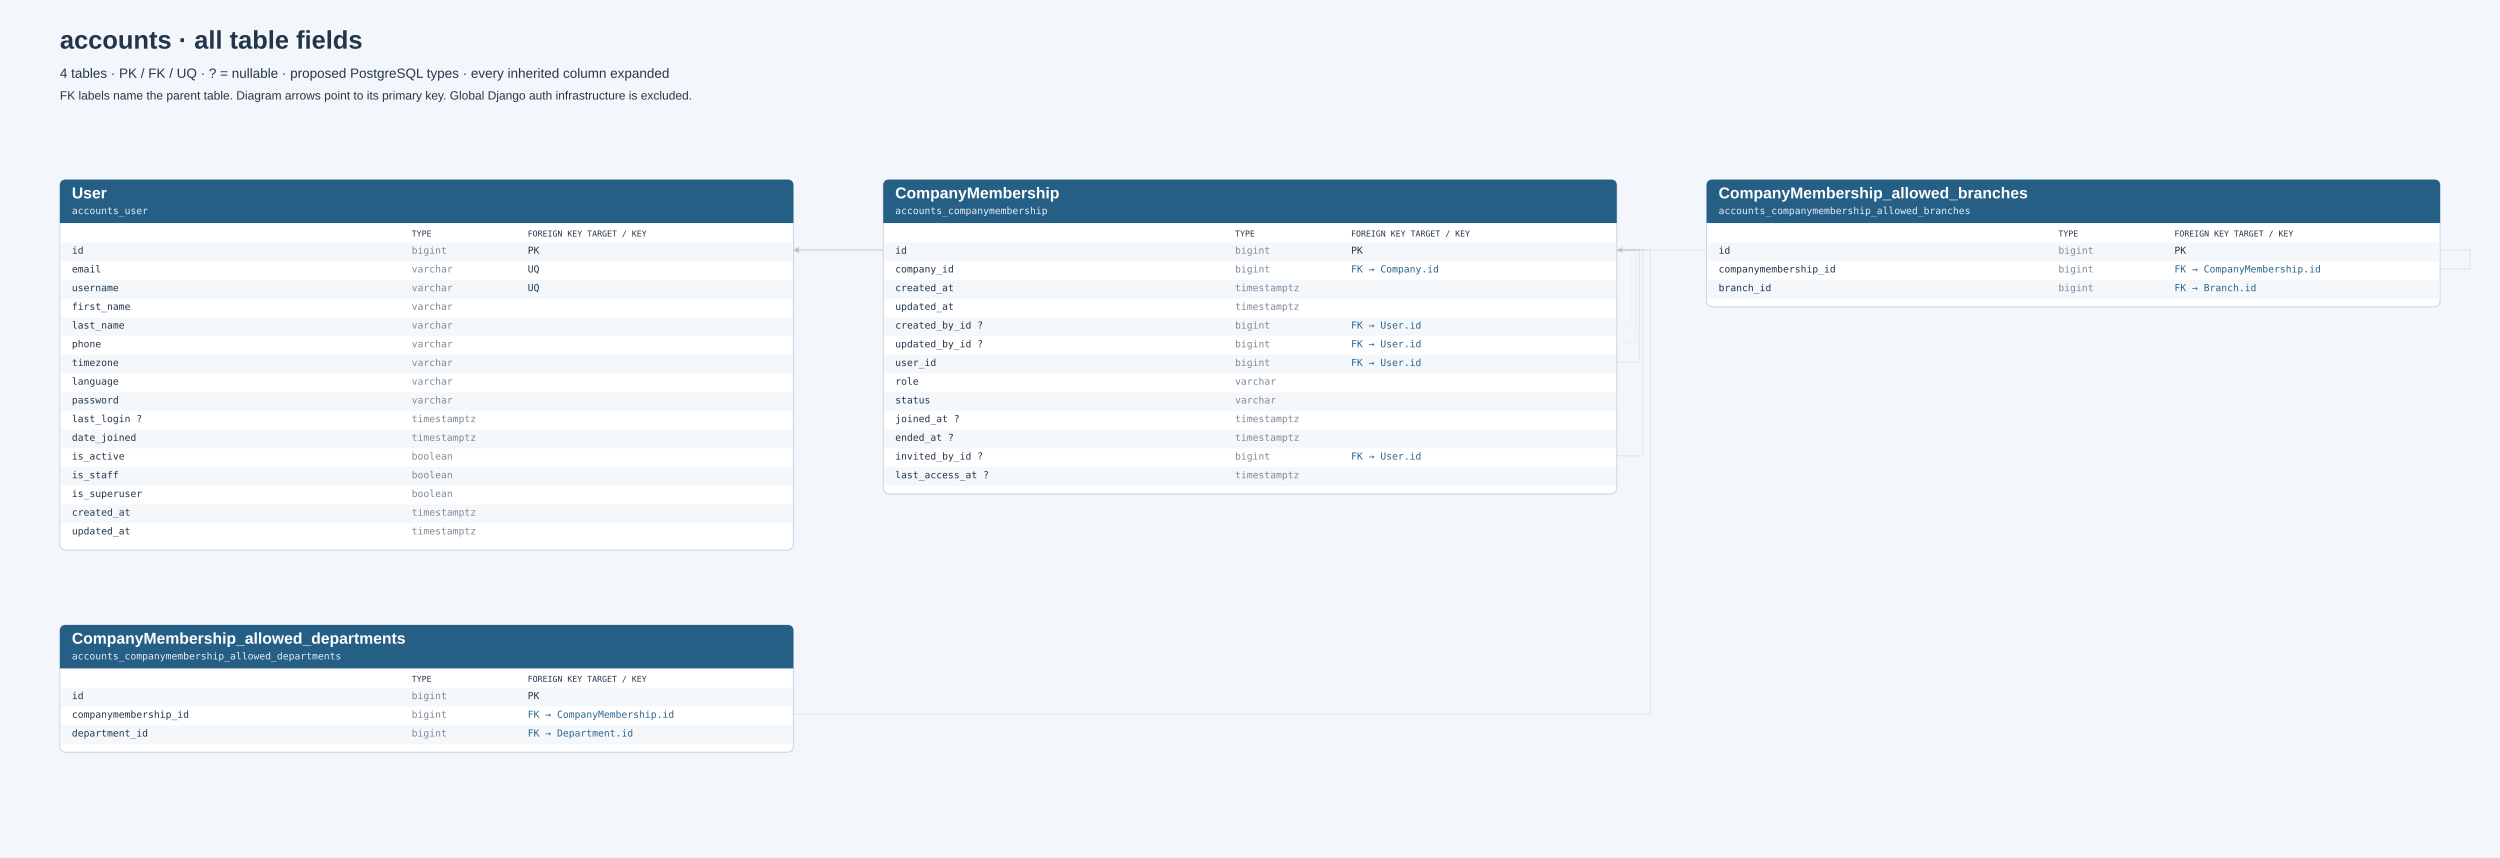
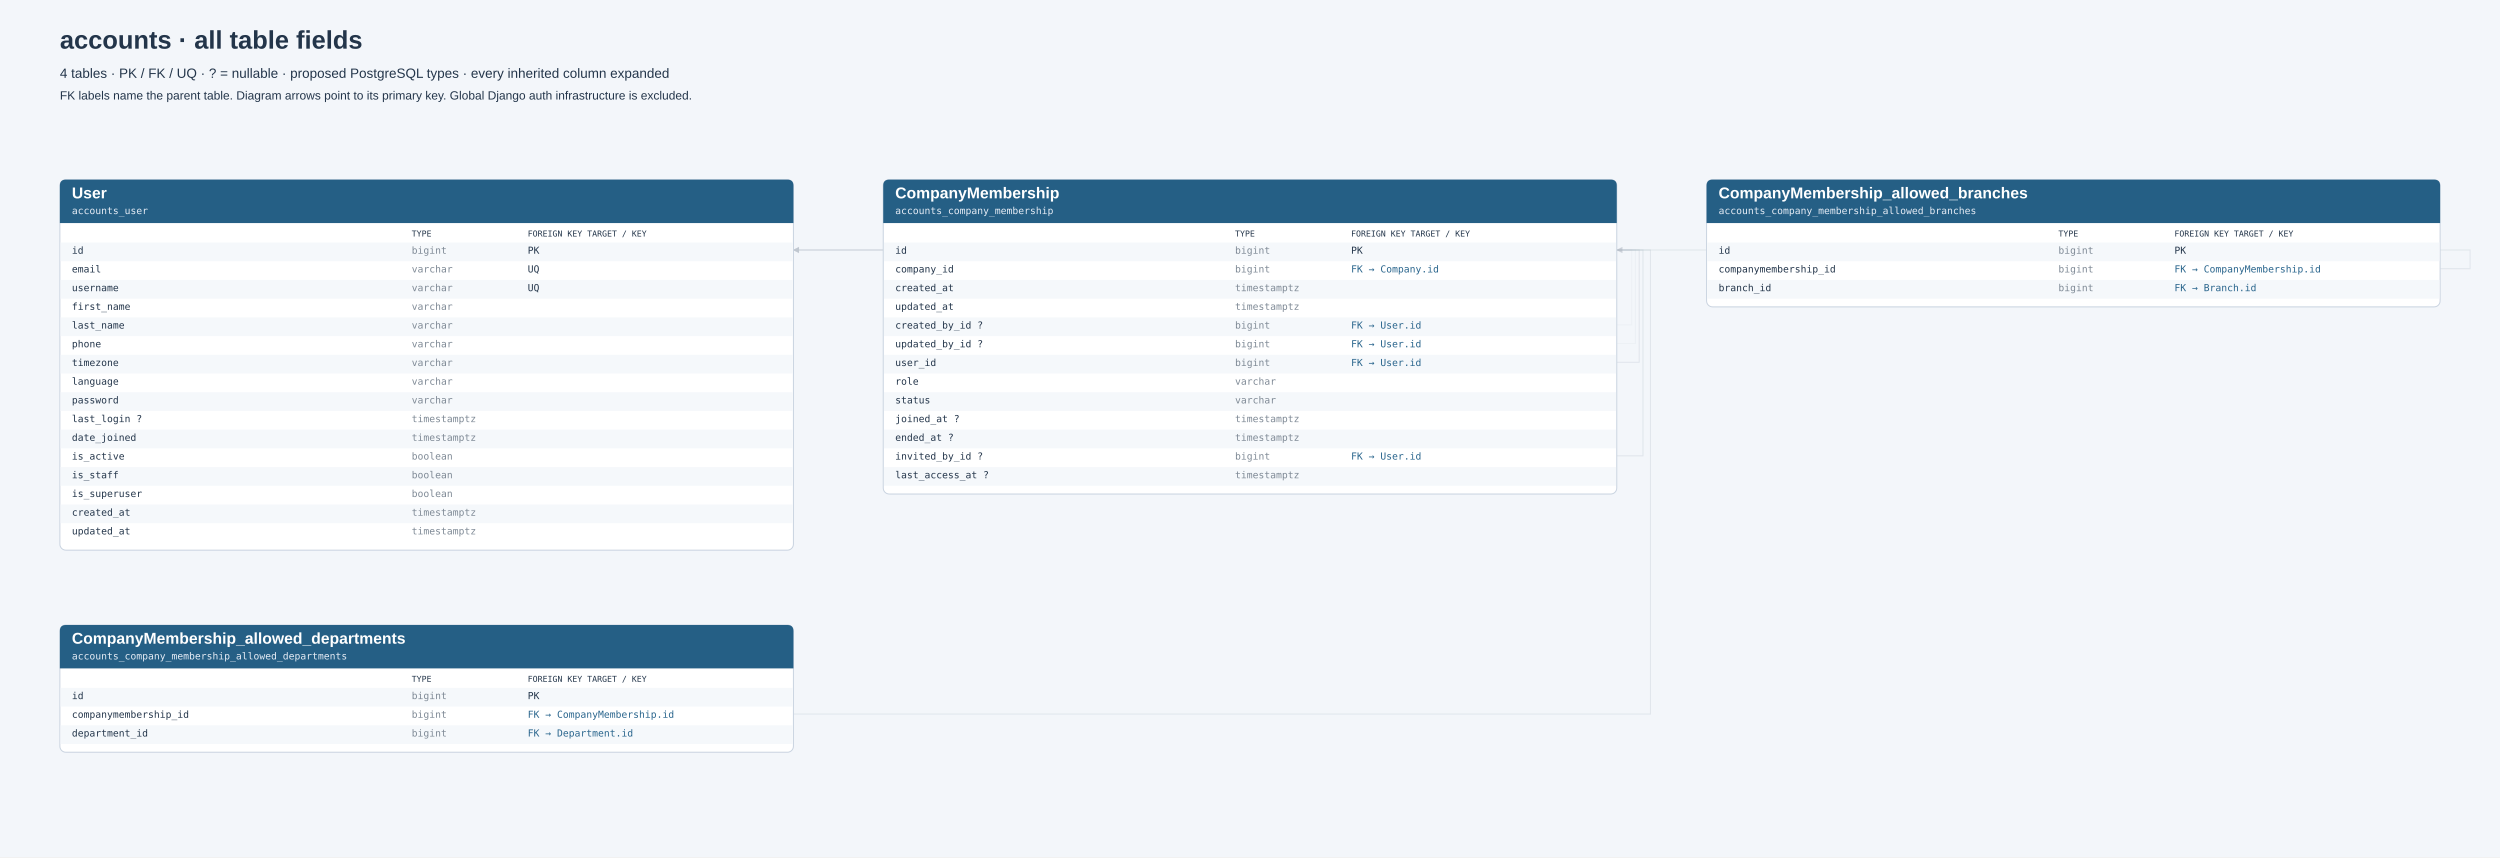
<svg xmlns="http://www.w3.org/2000/svg" width="3340" height="1145" viewBox="0 0 3340 1145" role="img" aria-labelledby="diagram-title">
  <defs>
    <marker id="arrow" viewBox="0 0 10 10" refX="9" refY="5" markerWidth="6" markerHeight="6" orient="auto-start-reverse">
      <path d="M0,0 L10,5 L0,10 z" fill="#7b8798" />
    </marker>
  </defs>
  <style>text{font-family:Consolas,monospace;fill:#23354a}.heading{font-family:Segoe UI,Arial,sans-serif}.edge{fill:none;stroke:#8b9aad;stroke-width:1.4;opacity:.18;marker-end:url(#arrow)}.edge.shared{opacity:.07}.edge.active{stroke:#db6c28;stroke-width:3;opacity:.9}.table .border{fill:white;stroke:#c8d2df;stroke-width:1.3}.table.selected .border{stroke:#dc712b;stroke-width:4}.table.dim{opacity:.22}.fieldtext{font-size:13px}.target{fill:#28648c}.nullable{fill:#7e8995}.table{cursor:pointer}</style>
  <rect width="100%" height="100%" fill="#f3f6fa" />
  <text x="80" y="65" class="heading" font-size="34" font-weight="700">accounts · all table fields</text>
  <text x="80" y="104" class="heading" font-size="18">4 tables · PK / FK / UQ · ? = nullable · proposed PostgreSQL types · every inherited column expanded</text>
  <text x="80" y="133" class="heading" font-size="16">FK labels name the parent table. Diagram arrows point to its primary key. Global Django auth infrastructure is excluded.</text>
  <g id="relation-lines">
    <path class="edge shared" data-from="CompanyMembership" data-to="User" data-field="created_by_id" d="M2160,434 H2180 V334 H1060" />
    <path class="edge shared" data-from="CompanyMembership" data-to="User" data-field="updated_by_id" d="M2160,459 H2185 V334 H1060" />
    <path class="edge" data-from="CompanyMembership" data-to="User" data-field="user_id" d="M2160,484 H2190 V334 H1060" />
    <path class="edge" data-from="CompanyMembership" data-to="User" data-field="invited_by_id" d="M2160,609 H2195 V334 H1060" />
    <path class="edge" data-from="CompanyMembership_allowed_branches" data-to="CompanyMembership" data-field="companymembership_id" d="M3260,359 H3300 V334 H2160" />
    <path class="edge" data-from="CompanyMembership_allowed_departments" data-to="CompanyMembership" data-field="companymembership_id" d="M1060,954 H2205 V334 H2160" />
  </g>
  <g class="table" id="table-User" data-name="User" tabindex="0" aria-label="User table" transform="translate(80,240)">
    <rect class="border" rx="8" width="980" height="495" />
    <path d="M8 0 H972 Q980 0 980 8 V58 H0 V8 Q0 0 8 0" fill="#255f85" />
    <text x="16" y="25" class="heading" style="fill:white" font-size="21" font-weight="600">User</text>
    <text x="16" y="46" style="fill:#e7edf6" font-size="13">accounts_user</text>
    <text x="470" y="76" font-size="11" fill="#7f8996">TYPE</text>
    <text x="625" y="76" font-size="11">FOREIGN KEY TARGET / KEY</text>
    <rect x="1" y="84" width="978" height="25" fill="#f5f8fb" />
    <g>
      <text class="fieldtext" x="16" y="99">id</text>
      <text class="fieldtext nullable" x="470" y="99">bigint</text>
      <text class="fieldtext" x="625" y="99">PK</text>
    </g>
    <g>
      <text class="fieldtext" x="16" y="124">email</text>
      <text class="fieldtext nullable" x="470" y="124">varchar</text>
      <text class="fieldtext" x="625" y="124">UQ</text>
    </g>
    <rect x="1" y="134" width="978" height="25" fill="#f5f8fb" />
    <g>
      <text class="fieldtext" x="16" y="149">username</text>
      <text class="fieldtext nullable" x="470" y="149">varchar</text>
      <text class="fieldtext" x="625" y="149">UQ</text>
    </g>
    <g>
      <text class="fieldtext" x="16" y="174">first_name</text>
      <text class="fieldtext nullable" x="470" y="174">varchar</text>
      <text class="fieldtext" x="625" y="174" />
    </g>
    <rect x="1" y="184" width="978" height="25" fill="#f5f8fb" />
    <g>
      <text class="fieldtext" x="16" y="199">last_name</text>
      <text class="fieldtext nullable" x="470" y="199">varchar</text>
      <text class="fieldtext" x="625" y="199" />
    </g>
    <g>
      <text class="fieldtext" x="16" y="224">phone</text>
      <text class="fieldtext nullable" x="470" y="224">varchar</text>
      <text class="fieldtext" x="625" y="224" />
    </g>
    <rect x="1" y="234" width="978" height="25" fill="#f5f8fb" />
    <g>
      <text class="fieldtext" x="16" y="249">timezone</text>
      <text class="fieldtext nullable" x="470" y="249">varchar</text>
      <text class="fieldtext" x="625" y="249" />
    </g>
    <g>
      <text class="fieldtext" x="16" y="274">language</text>
      <text class="fieldtext nullable" x="470" y="274">varchar</text>
      <text class="fieldtext" x="625" y="274" />
    </g>
    <rect x="1" y="284" width="978" height="25" fill="#f5f8fb" />
    <g>
      <text class="fieldtext" x="16" y="299">password</text>
      <text class="fieldtext nullable" x="470" y="299">varchar</text>
      <text class="fieldtext" x="625" y="299" />
    </g>
    <g>
      <text class="fieldtext" x="16" y="324">last_login ?</text>
      <text class="fieldtext nullable" x="470" y="324">timestamptz</text>
      <text class="fieldtext" x="625" y="324" />
    </g>
    <rect x="1" y="334" width="978" height="25" fill="#f5f8fb" />
    <g>
      <text class="fieldtext" x="16" y="349">date_joined</text>
      <text class="fieldtext nullable" x="470" y="349">timestamptz</text>
      <text class="fieldtext" x="625" y="349" />
    </g>
    <g>
      <text class="fieldtext" x="16" y="374">is_active</text>
      <text class="fieldtext nullable" x="470" y="374">boolean</text>
      <text class="fieldtext" x="625" y="374" />
    </g>
    <rect x="1" y="384" width="978" height="25" fill="#f5f8fb" />
    <g>
      <text class="fieldtext" x="16" y="399">is_staff</text>
      <text class="fieldtext nullable" x="470" y="399">boolean</text>
      <text class="fieldtext" x="625" y="399" />
    </g>
    <g>
      <text class="fieldtext" x="16" y="424">is_superuser</text>
      <text class="fieldtext nullable" x="470" y="424">boolean</text>
      <text class="fieldtext" x="625" y="424" />
    </g>
    <rect x="1" y="434" width="978" height="25" fill="#f5f8fb" />
    <g>
      <text class="fieldtext" x="16" y="449">created_at</text>
      <text class="fieldtext nullable" x="470" y="449">timestamptz</text>
      <text class="fieldtext" x="625" y="449" />
    </g>
    <g>
      <text class="fieldtext" x="16" y="474">updated_at</text>
      <text class="fieldtext nullable" x="470" y="474">timestamptz</text>
      <text class="fieldtext" x="625" y="474" />
    </g>
  </g>
  <g class="table" id="table-CompanyMembership" data-name="CompanyMembership" tabindex="0" aria-label="CompanyMembership table" transform="translate(1180,240)">
    <rect class="border" rx="8" width="980" height="420" />
    <path d="M8 0 H972 Q980 0 980 8 V58 H0 V8 Q0 0 8 0" fill="#255f85" />
    <text x="16" y="25" class="heading" style="fill:white" font-size="21" font-weight="600">CompanyMembership</text>
-     <text x="16" y="46" style="fill:#e7edf6" font-size="13">accounts_companymembership</text>
+     <text x="16" y="46" style="fill:#e7edf6" font-size="13">accounts_company_membership</text>
    <text x="470" y="76" font-size="11" fill="#7f8996">TYPE</text>
    <text x="625" y="76" font-size="11">FOREIGN KEY TARGET / KEY</text>
    <rect x="1" y="84" width="978" height="25" fill="#f5f8fb" />
    <g>
      <text class="fieldtext" x="16" y="99">id</text>
      <text class="fieldtext nullable" x="470" y="99">bigint</text>
      <text class="fieldtext" x="625" y="99">PK</text>
    </g>
    <g>
      <text class="fieldtext" x="16" y="124">company_id</text>
      <text class="fieldtext nullable" x="470" y="124">bigint</text>
      <a href="../ATTENDANCE_SCHEMA.html#table-Company">
        <text class="fieldtext target" x="625" y="124">FK → Company.id</text>
      </a>
    </g>
    <rect x="1" y="134" width="978" height="25" fill="#f5f8fb" />
    <g>
      <text class="fieldtext" x="16" y="149">created_at</text>
      <text class="fieldtext nullable" x="470" y="149">timestamptz</text>
      <text class="fieldtext" x="625" y="149" />
    </g>
    <g>
      <text class="fieldtext" x="16" y="174">updated_at</text>
      <text class="fieldtext nullable" x="470" y="174">timestamptz</text>
      <text class="fieldtext" x="625" y="174" />
    </g>
    <rect x="1" y="184" width="978" height="25" fill="#f5f8fb" />
    <g>
      <text class="fieldtext" x="16" y="199">created_by_id ?</text>
      <text class="fieldtext nullable" x="470" y="199">bigint</text>
      <a href="#table-User">
        <text class="fieldtext target" x="625" y="199">FK → User.id</text>
      </a>
    </g>
    <g>
      <text class="fieldtext" x="16" y="224">updated_by_id ?</text>
      <text class="fieldtext nullable" x="470" y="224">bigint</text>
      <a href="#table-User">
        <text class="fieldtext target" x="625" y="224">FK → User.id</text>
      </a>
    </g>
    <rect x="1" y="234" width="978" height="25" fill="#f5f8fb" />
    <g>
      <text class="fieldtext" x="16" y="249">user_id</text>
      <text class="fieldtext nullable" x="470" y="249">bigint</text>
      <a href="#table-User">
        <text class="fieldtext target" x="625" y="249">FK → User.id</text>
      </a>
    </g>
    <g>
      <text class="fieldtext" x="16" y="274">role</text>
      <text class="fieldtext nullable" x="470" y="274">varchar</text>
      <text class="fieldtext" x="625" y="274" />
    </g>
    <rect x="1" y="284" width="978" height="25" fill="#f5f8fb" />
    <g>
      <text class="fieldtext" x="16" y="299">status</text>
      <text class="fieldtext nullable" x="470" y="299">varchar</text>
      <text class="fieldtext" x="625" y="299" />
    </g>
    <g>
      <text class="fieldtext" x="16" y="324">joined_at ?</text>
      <text class="fieldtext nullable" x="470" y="324">timestamptz</text>
      <text class="fieldtext" x="625" y="324" />
    </g>
    <rect x="1" y="334" width="978" height="25" fill="#f5f8fb" />
    <g>
      <text class="fieldtext" x="16" y="349">ended_at ?</text>
      <text class="fieldtext nullable" x="470" y="349">timestamptz</text>
      <text class="fieldtext" x="625" y="349" />
    </g>
    <g>
      <text class="fieldtext" x="16" y="374">invited_by_id ?</text>
      <text class="fieldtext nullable" x="470" y="374">bigint</text>
      <a href="#table-User">
        <text class="fieldtext target" x="625" y="374">FK → User.id</text>
      </a>
    </g>
    <rect x="1" y="384" width="978" height="25" fill="#f5f8fb" />
    <g>
      <text class="fieldtext" x="16" y="399">last_access_at ?</text>
      <text class="fieldtext nullable" x="470" y="399">timestamptz</text>
      <text class="fieldtext" x="625" y="399" />
    </g>
  </g>
  <g class="table" id="table-CompanyMembership_allowed_branches" data-name="CompanyMembership_allowed_branches" tabindex="0" aria-label="CompanyMembership_allowed_branches table" transform="translate(2280,240)">
    <rect class="border" rx="8" width="980" height="170" />
    <path d="M8 0 H972 Q980 0 980 8 V58 H0 V8 Q0 0 8 0" fill="#255f85" />
    <text x="16" y="25" class="heading" style="fill:white" font-size="21" font-weight="600">CompanyMembership_allowed_branches</text>
-     <text x="16" y="46" style="fill:#e7edf6" font-size="13">accounts_companymembership_allowed_branches</text>
+     <text x="16" y="46" style="fill:#e7edf6" font-size="13">accounts_company_membership_allowed_branches</text>
    <text x="470" y="76" font-size="11" fill="#7f8996">TYPE</text>
    <text x="625" y="76" font-size="11">FOREIGN KEY TARGET / KEY</text>
    <rect x="1" y="84" width="978" height="25" fill="#f5f8fb" />
    <g>
      <text class="fieldtext" x="16" y="99">id</text>
      <text class="fieldtext nullable" x="470" y="99">bigint</text>
      <text class="fieldtext" x="625" y="99">PK</text>
    </g>
    <g>
      <text class="fieldtext" x="16" y="124">companymembership_id</text>
      <text class="fieldtext nullable" x="470" y="124">bigint</text>
      <a href="#table-CompanyMembership">
        <text class="fieldtext target" x="625" y="124">FK → CompanyMembership.id</text>
      </a>
    </g>
    <rect x="1" y="134" width="978" height="25" fill="#f5f8fb" />
    <g>
      <text class="fieldtext" x="16" y="149">branch_id</text>
      <text class="fieldtext nullable" x="470" y="149">bigint</text>
      <a href="../ATTENDANCE_SCHEMA.html#table-Branch">
        <text class="fieldtext target" x="625" y="149">FK → Branch.id</text>
      </a>
    </g>
  </g>
  <g class="table" id="table-CompanyMembership_allowed_departments" data-name="CompanyMembership_allowed_departments" tabindex="0" aria-label="CompanyMembership_allowed_departments table" transform="translate(80,835)">
    <rect class="border" rx="8" width="980" height="170" />
    <path d="M8 0 H972 Q980 0 980 8 V58 H0 V8 Q0 0 8 0" fill="#255f85" />
    <text x="16" y="25" class="heading" style="fill:white" font-size="21" font-weight="600">CompanyMembership_allowed_departments</text>
-     <text x="16" y="46" style="fill:#e7edf6" font-size="13">accounts_companymembership_allowed_departments</text>
+     <text x="16" y="46" style="fill:#e7edf6" font-size="13">accounts_company_membership_allowed_departments</text>
    <text x="470" y="76" font-size="11" fill="#7f8996">TYPE</text>
    <text x="625" y="76" font-size="11">FOREIGN KEY TARGET / KEY</text>
    <rect x="1" y="84" width="978" height="25" fill="#f5f8fb" />
    <g>
      <text class="fieldtext" x="16" y="99">id</text>
      <text class="fieldtext nullable" x="470" y="99">bigint</text>
      <text class="fieldtext" x="625" y="99">PK</text>
    </g>
    <g>
      <text class="fieldtext" x="16" y="124">companymembership_id</text>
      <text class="fieldtext nullable" x="470" y="124">bigint</text>
      <a href="#table-CompanyMembership">
        <text class="fieldtext target" x="625" y="124">FK → CompanyMembership.id</text>
      </a>
    </g>
    <rect x="1" y="134" width="978" height="25" fill="#f5f8fb" />
    <g>
      <text class="fieldtext" x="16" y="149">department_id</text>
      <text class="fieldtext nullable" x="470" y="149">bigint</text>
      <a href="../ATTENDANCE_SCHEMA.html#table-Department">
        <text class="fieldtext target" x="625" y="149">FK → Department.id</text>
      </a>
    </g>
  </g>
</svg>
